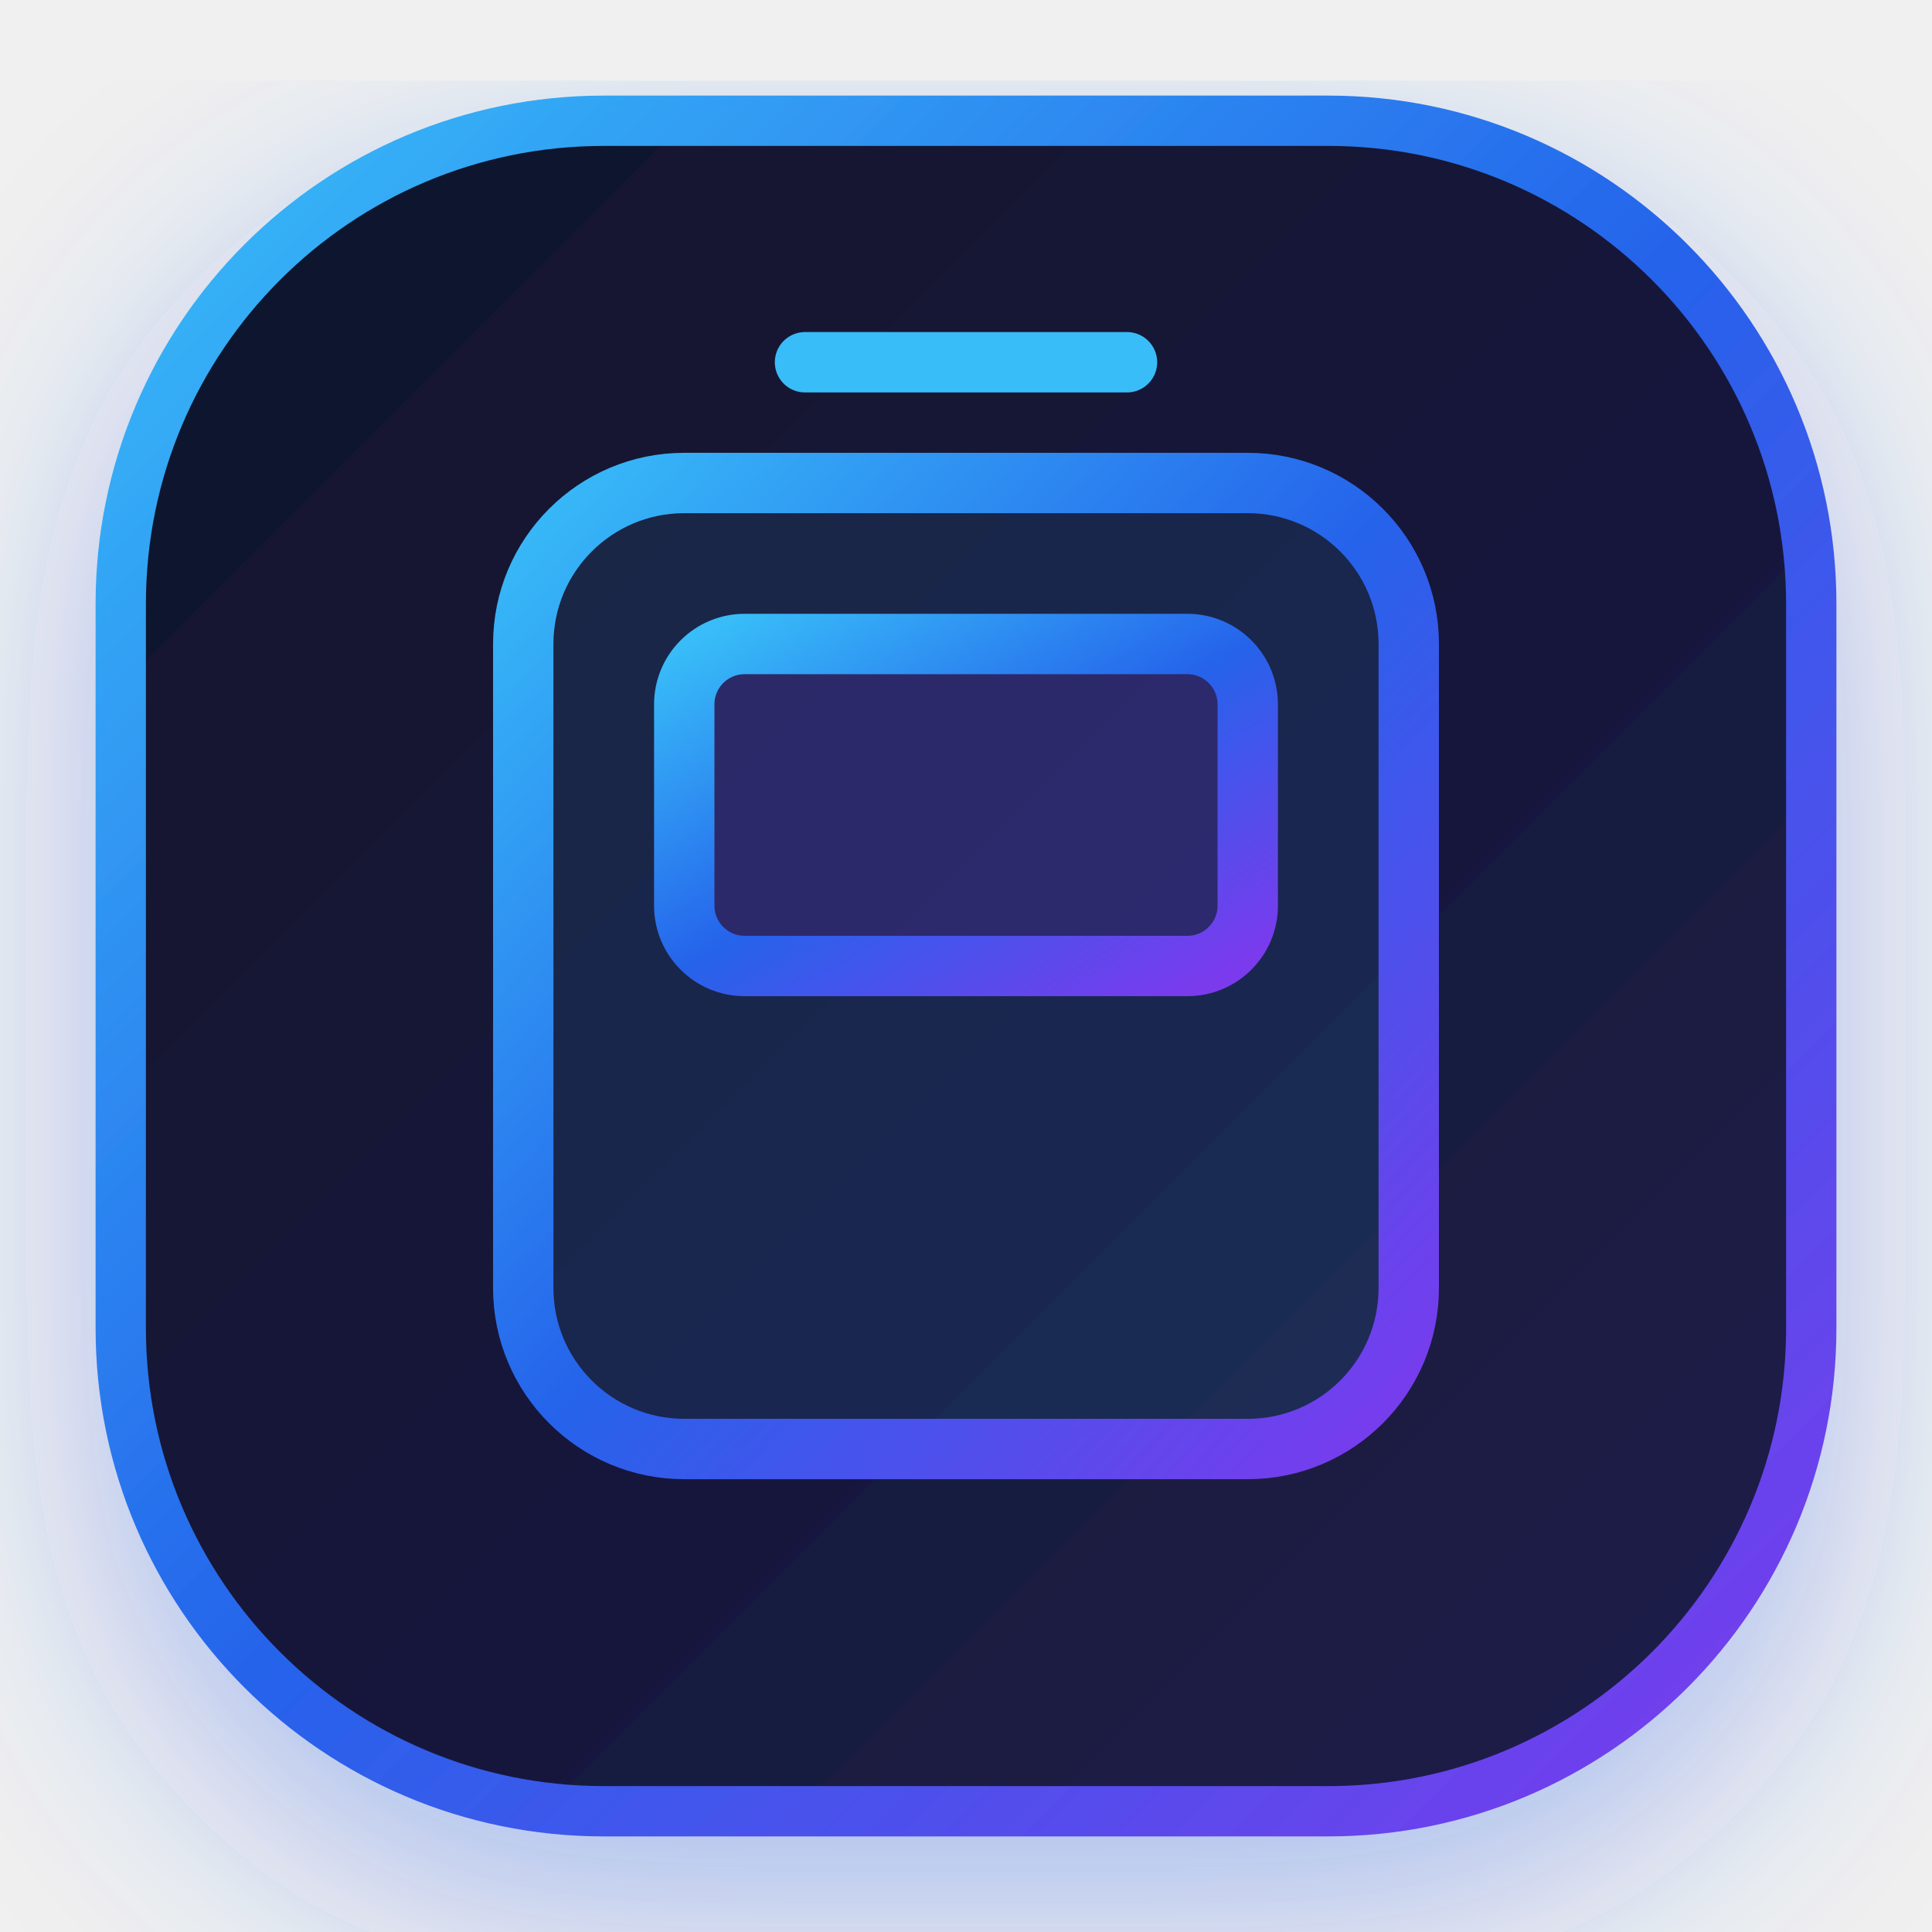
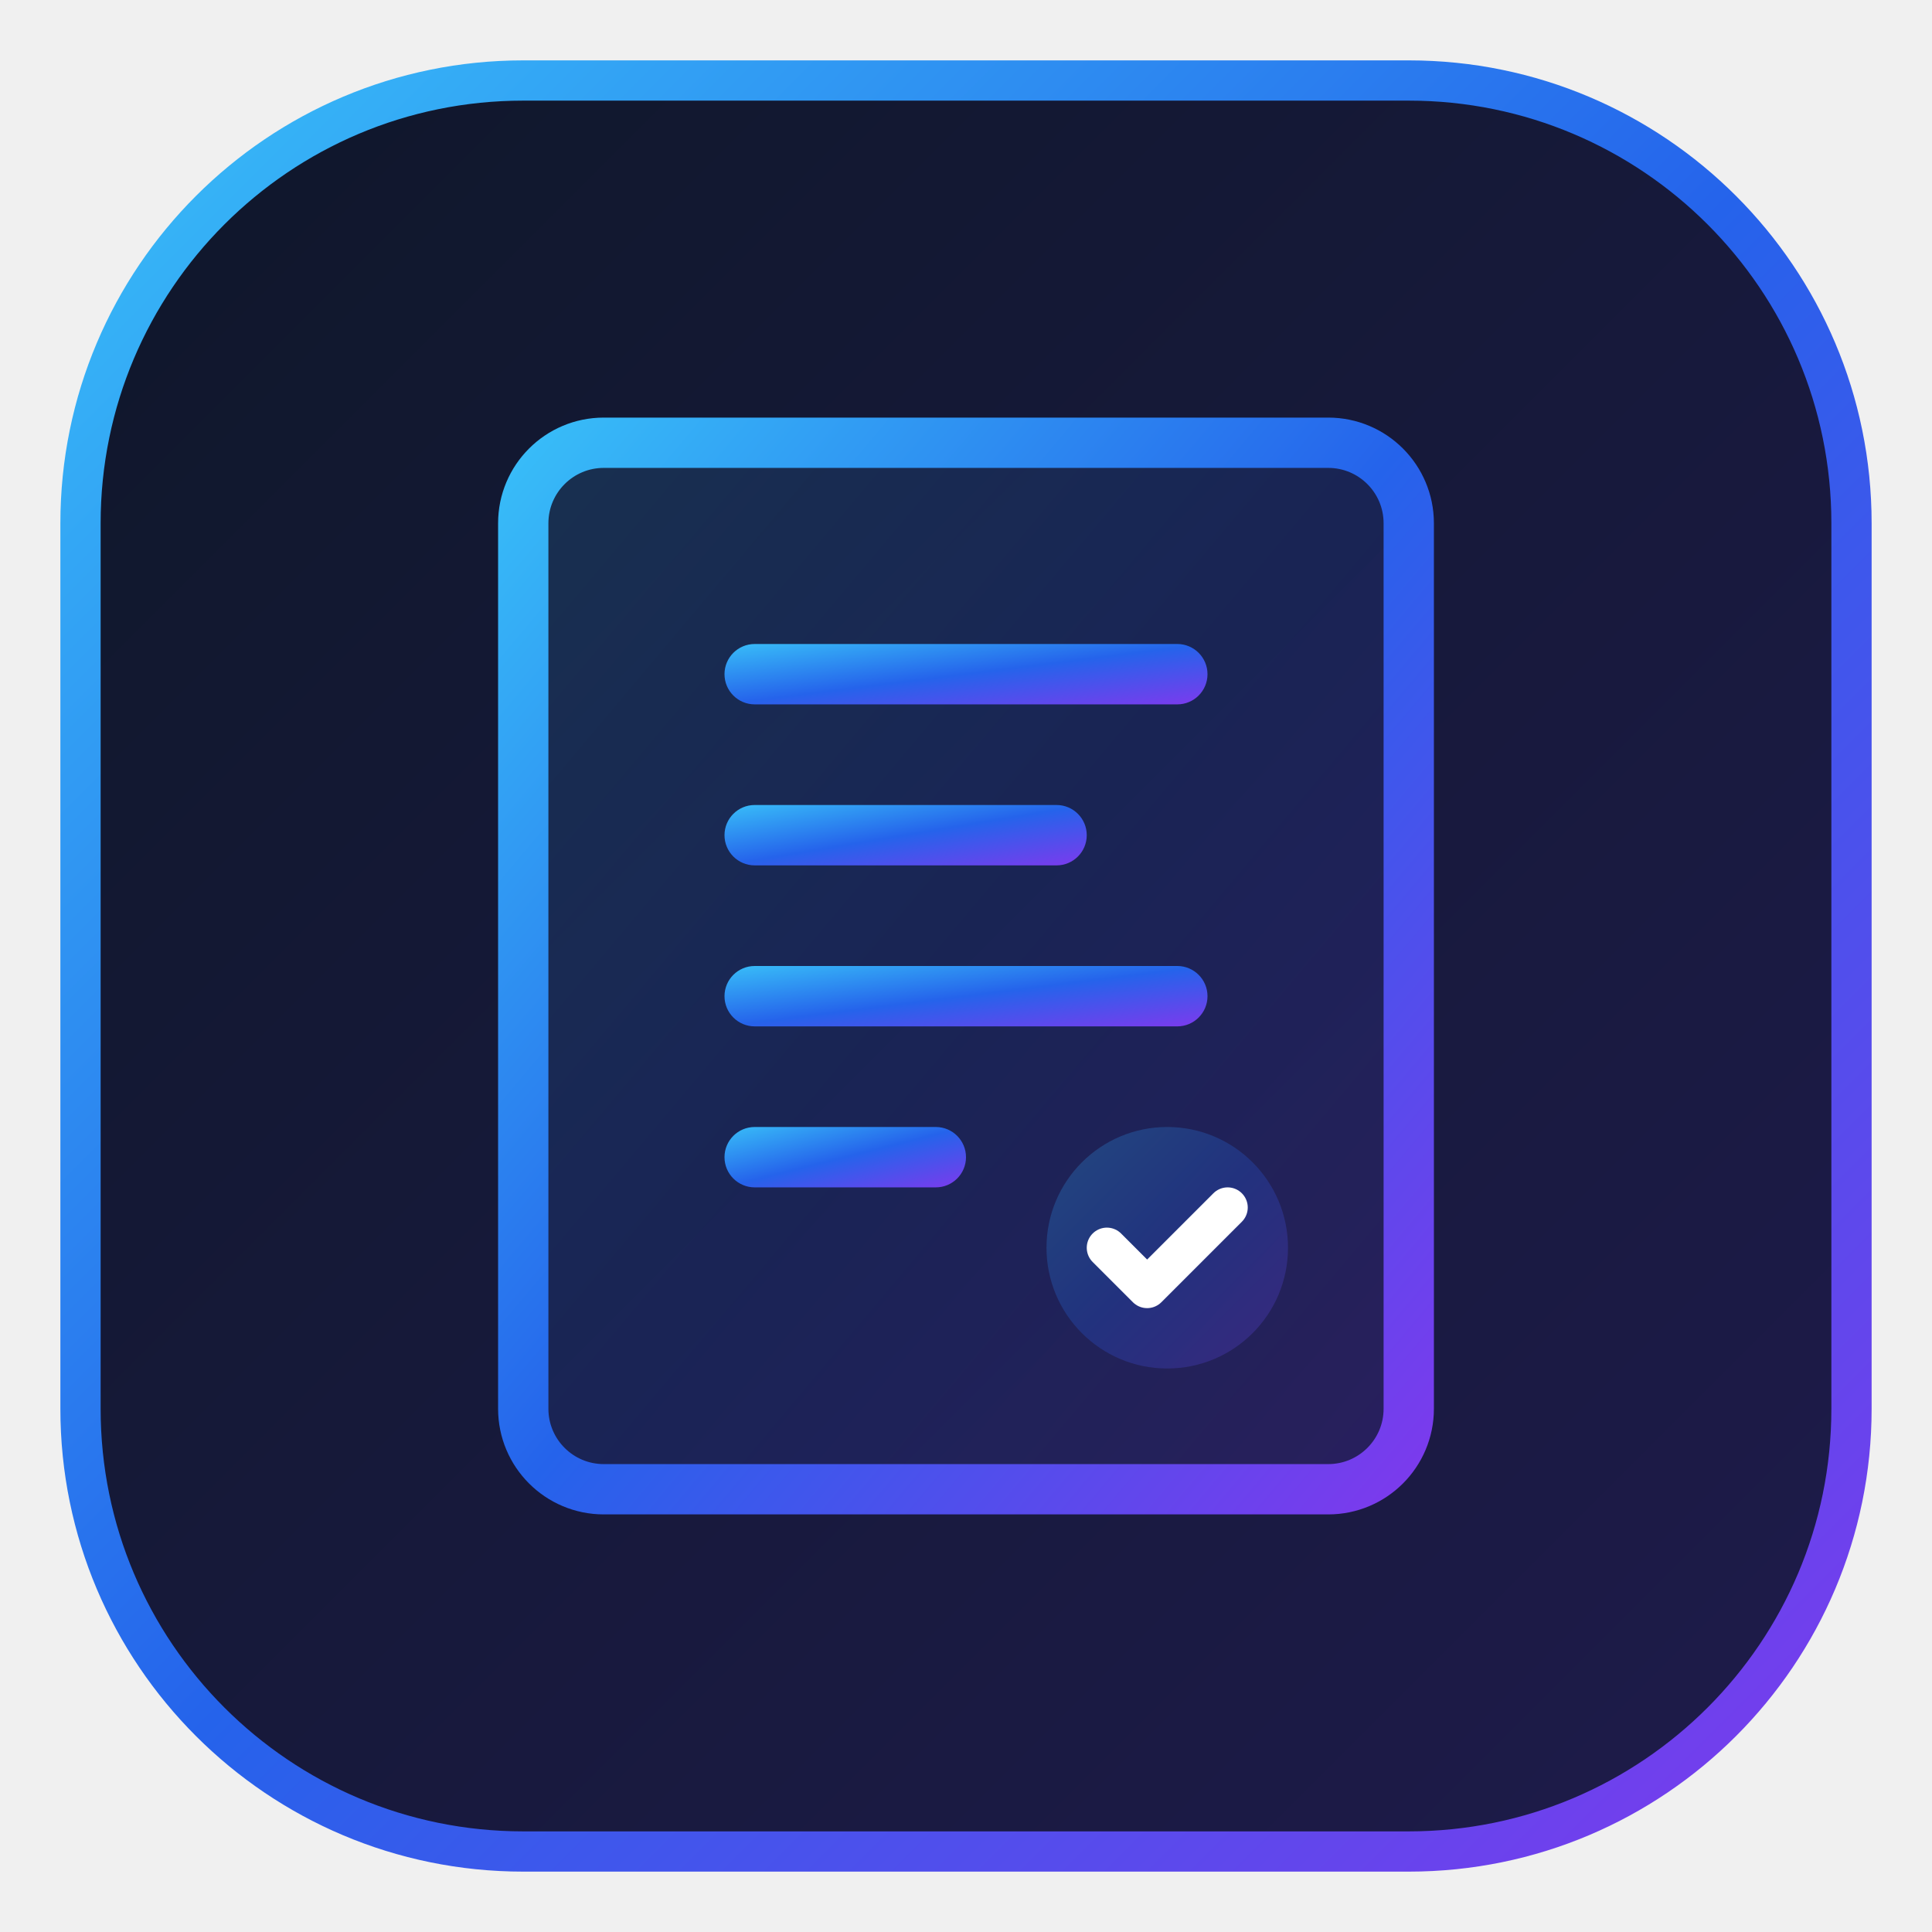
- <svg xmlns="http://www.w3.org/2000/svg" version="1.1" id="shortcut-pos" viewBox="0 0 96 96" xml:space="preserve">
+ <svg xmlns="http://www.w3.org/2000/svg" viewBox="0 0 96 96" width="96" height="96">
  <defs>
-     <linearGradient id="bucaIconGrad" x1="0%" y1="0%" x2="100%" y2="100%">
+     <linearGradient id="g" x1="0%" y1="0%" x2="100%" y2="100%">
      <stop offset="0%" stop-color="#38bdf8" />
      <stop offset="50%" stop-color="#2563eb" />
      <stop offset="100%" stop-color="#7c3aed" />
    </linearGradient>
-     <linearGradient id="bucaIconBg" x1="0%" y1="0%" x2="100%" y2="100%">
+     <linearGradient id="bg" x1="0%" y1="0%" x2="100%" y2="100%">
      <stop offset="0%" stop-color="#0f172a" />
      <stop offset="100%" stop-color="#1e1b4b" />
    </linearGradient>
-     <filter id="iconGlow" x="-20%" y="-20%" width="140%" height="140%">
-       <feDropShadow dx="0" dy="4" stdDeviation="6" flood-color="#2563eb" flood-opacity="0.35" />
-     </filter>
  </defs>
-   <rect x="6" y="6" width="84" height="84" rx="24" fill="url(#bucaIconBg)" stroke="url(#bucaIconGrad)" stroke-width="2.5" filter="url(#iconGlow)" />
-   <g fill="none" stroke="url(#bucaIconGrad)" stroke-width="3" stroke-linecap="round" stroke-linejoin="round">
-     <rect x="26" y="24" width="44" height="48" rx="8" fill="rgba(56, 189, 248, 0.1)" />
-     <rect x="34" y="32" width="28" height="16" rx="3" fill="rgba(124, 58, 237, 0.2)" />
-     <line x1="34" y1="56" x2="40" y2="56" />
-     <line x1="46" y1="56" x2="52" y2="56" />
-     <line x1="58" y1="56" x2="62" y2="56" />
-     <line x1="34" y1="62" x2="40" y2="62" />
-     <line x1="46" y1="62" x2="52" y2="62" />
-     <line x1="58" y1="62" x2="62" y2="62" />
-     <path d="M 40 18 L 56 18" stroke="#38bdf8" stroke-width="3" />
+   <rect x="4" y="4" width="88" height="88" rx="22" fill="url(#bg)" stroke="url(#g)" stroke-width="2" />
+   <g fill="url(#g)">
+     <path d="M30 22h36a4 4 0 014 4v44a4 4 0 01-4 4H30a4 4 0 01-4-4V26a4 4 0 014-4z" fill-opacity="0.15" />
+     <path d="M30 22h36a4 4 0 014 4v44a4 4 0 01-4 4H30a4 4 0 01-4-4V26a4 4 0 014-4z" fill="none" stroke="url(#g)" stroke-width="2.5" />
+     <rect x="36" y="32" width="24" height="3" rx="1.5" />
+     <rect x="36" y="40" width="18" height="3" rx="1.5" />
+     <rect x="36" y="48" width="24" height="3" rx="1.5" />
+     <rect x="36" y="56" width="12" height="3" rx="1.5" />
+     <circle cx="58" cy="62" r="6" fill-opacity="0.25" />
+     <path d="M55 62l2 2 4-4" fill="none" stroke="#ffffff" stroke-width="2" stroke-linecap="round" stroke-linejoin="round" />
  </g>
</svg>
